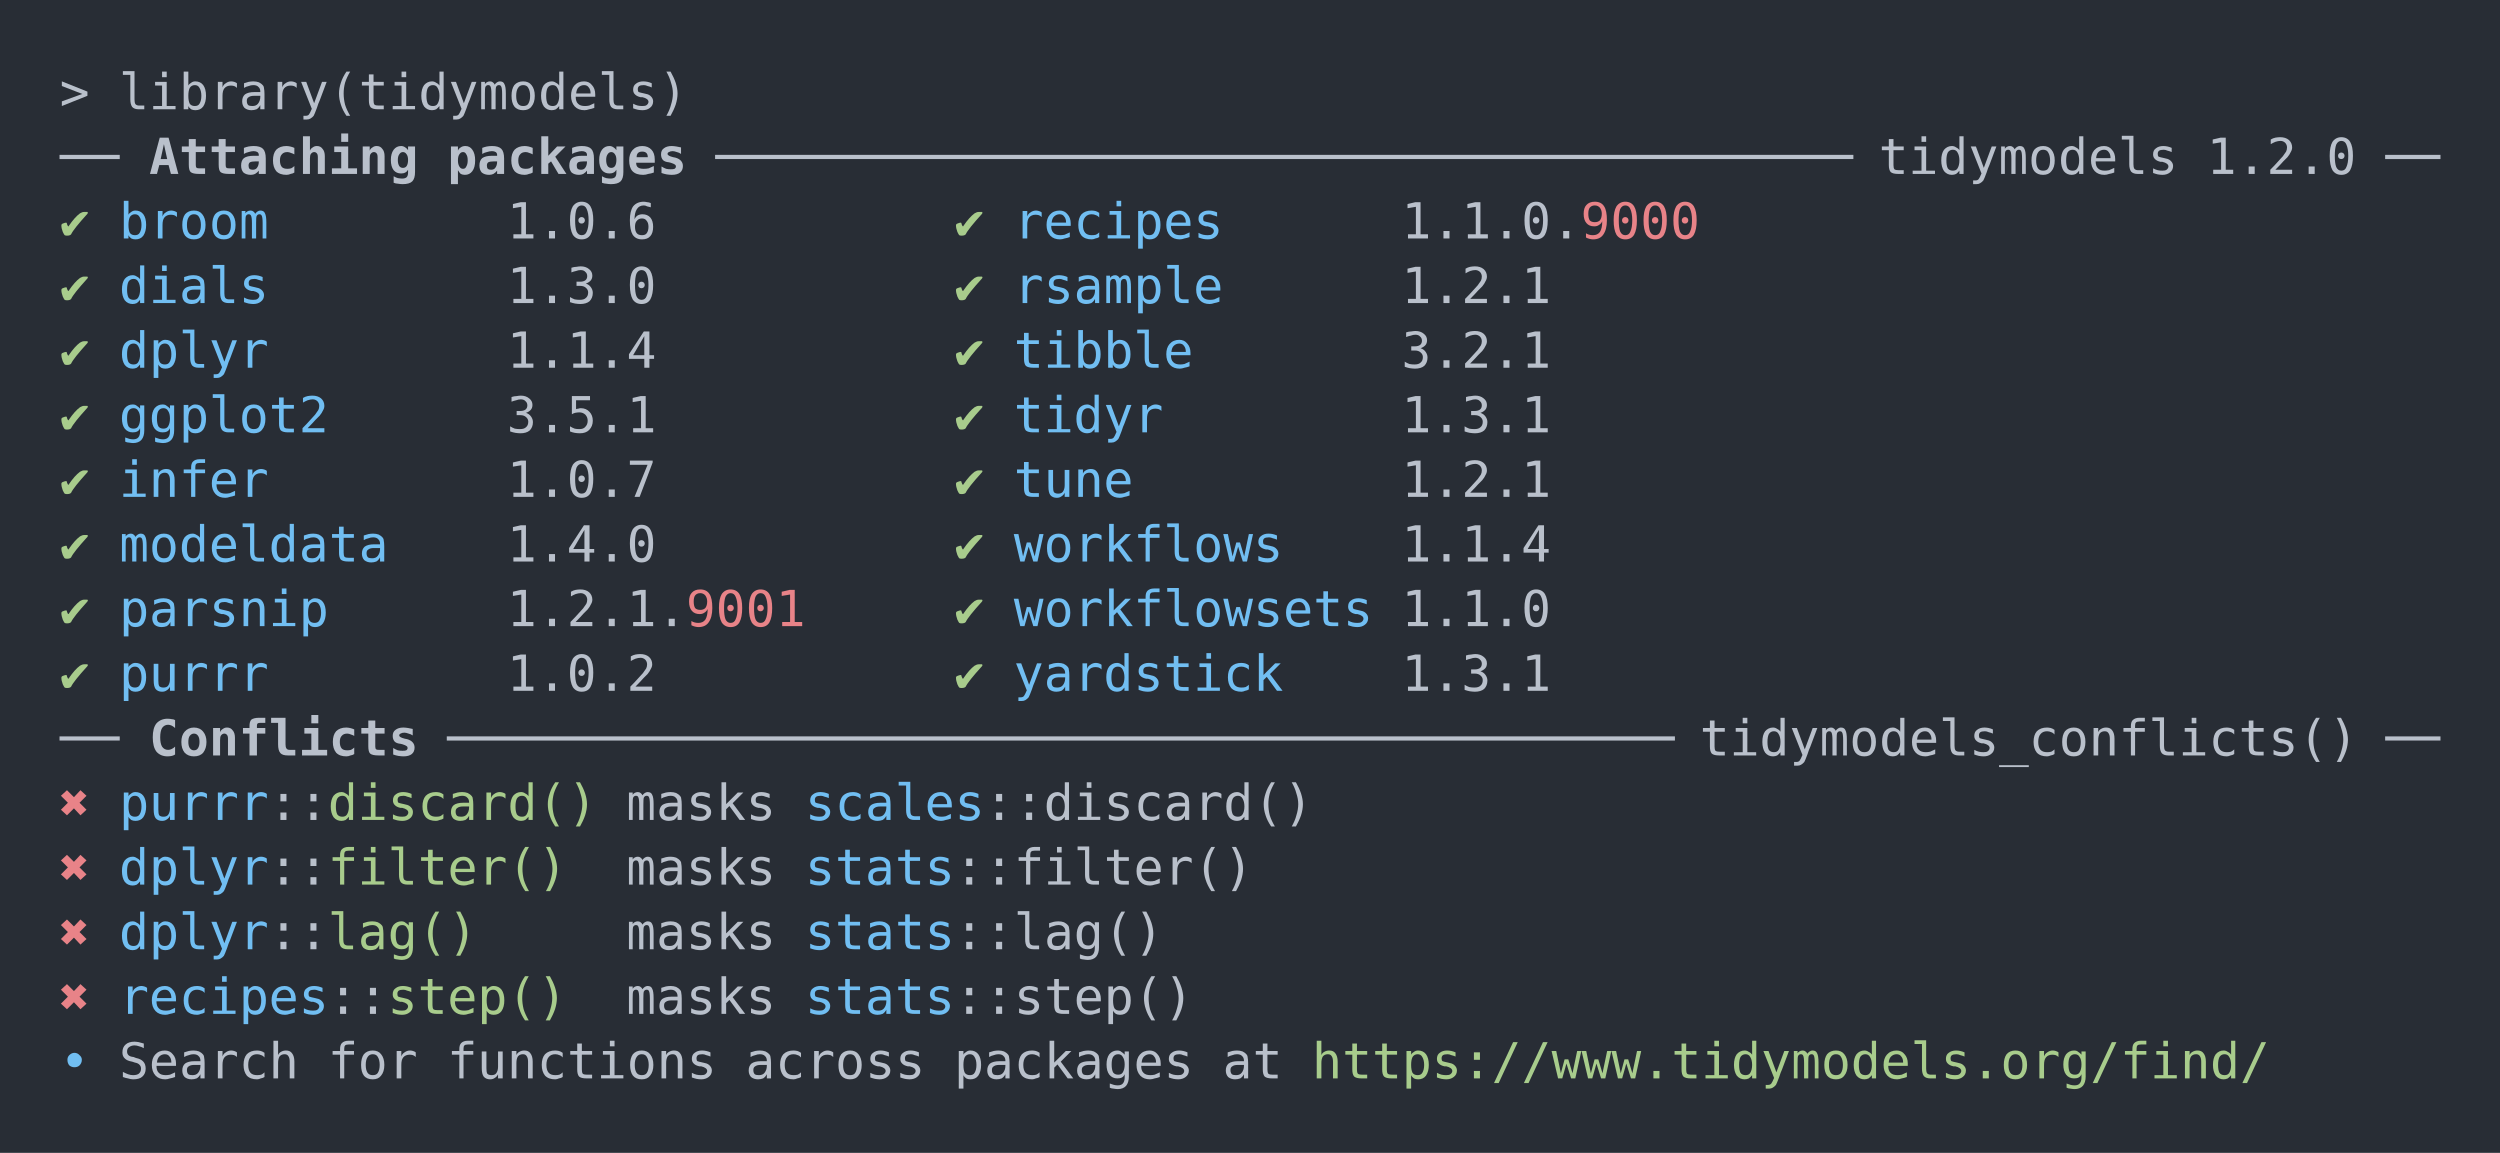
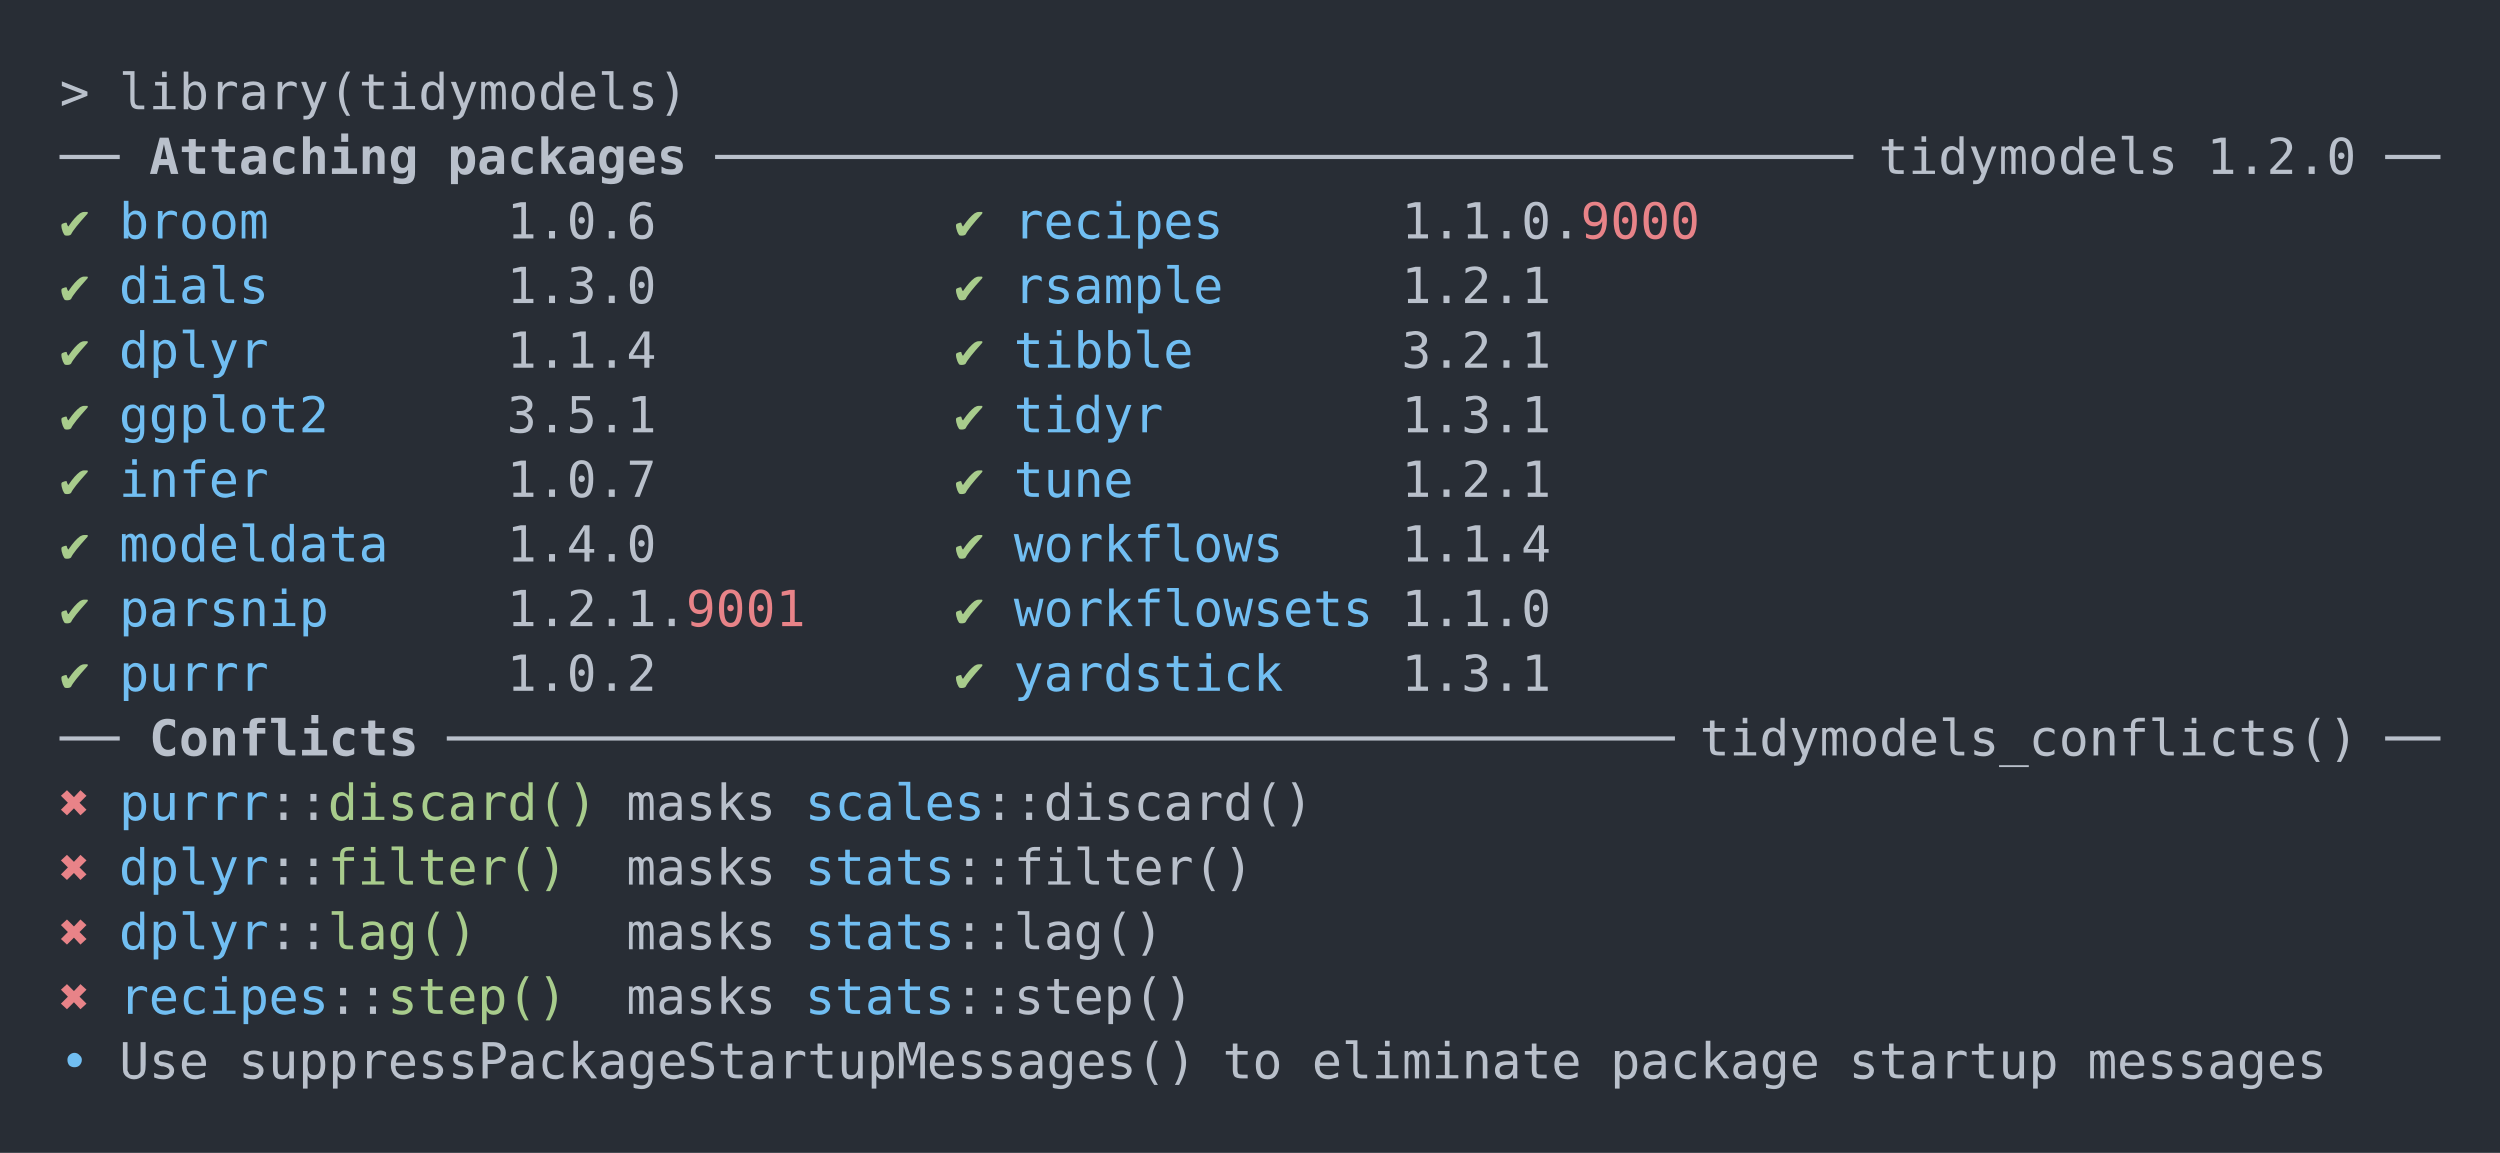
<svg xmlns="http://www.w3.org/2000/svg" xmlns:xlink="http://www.w3.org/1999/xlink" width="840" height="387.36">
  <rect width="840" height="387.36" rx="0" ry="0" class="a" />
  <svg height="347.36" viewBox="0 0 80 34.736" width="800" x="20" y="20">
    <style>.a{fill:rgb(40,45,53)}.b{font-family:'Fira Code',Monaco,Consolas,Menlo,'Bitstream Vera Sans Mono','Powerline Symbols',monospace}.c{fill:transparent}.d{fill:rgb(185,192,203);white-space:pre}.e{fill:rgb(185,192,203);font-weight:bold;white-space:pre}.f{fill:rgb(168,204,140);white-space:pre}.g{fill:rgb(113,190,242);white-space:pre}.h{fill:rgb(232,131,136);white-space:pre}</style>
    <g font-family="'Fira Code',Monaco,Consolas,Menlo,'Bitstream Vera Sans Mono','Powerline Symbols',monospace" font-size="1.67" class="b">
      <defs>
        <symbol id="a">
          <rect height="16" width="80" x="0" y="0" class="c" />
        </symbol>
      </defs>
      <rect height="34.736" width="80" class="a" />
      <svg x="0" y="0" width="80">
        <svg x="0">
          <use xlink:href="#a" />
          <text font-size="1.67" x="0" y="1.67" class="d">&gt;</text>
          <text font-size="1.67" x="2.004" y="1.67" class="d">library(tidymodels)</text>
          <text font-size="1.67" x="0" y="3.841" class="d">──</text>
          <text font-size="1.67" x="3.006" y="3.841" class="e">Attaching</text>
          <text font-size="1.67" x="13.026" y="3.841" class="e">packages</text>
          <text font-size="1.67" x="22.044" y="3.841" class="d">──────────────────────────────────────</text>
          <text font-size="1.67" x="61.122" y="3.841" class="d">tidymodels</text>
          <text font-size="1.67" x="72.144" y="3.841" class="d">1.2.0</text>
          <text font-size="1.67" x="78.156" y="3.841" class="d">──</text>
          <text font-size="1.67" x="0" y="6.012" class="f">✔</text>
          <text font-size="1.67" x="2.004" y="6.012" class="g">broom</text>
          <text font-size="1.67" x="15.03" y="6.012" class="d">1.0.6</text>
          <text font-size="1.67" x="30.06" y="6.012" class="f">✔</text>
          <text font-size="1.67" x="32.064" y="6.012" class="g">recipes</text>
          <text font-size="1.67" x="45.09" y="6.012" class="d">1.1.0.</text>
          <text font-size="1.67" x="51.102" y="6.012" class="h">9000</text>
          <text font-size="1.67" x="0" y="8.183" class="f">✔</text>
          <text font-size="1.67" x="2.004" y="8.183" class="g">dials</text>
          <text font-size="1.67" x="15.03" y="8.183" class="d">1.3.0</text>
          <text font-size="1.67" x="30.06" y="8.183" class="f">✔</text>
          <text font-size="1.67" x="32.064" y="8.183" class="g">rsample</text>
          <text font-size="1.67" x="45.09" y="8.183" class="d">1.2.1</text>
          <text font-size="1.67" x="0" y="10.354" class="f">✔</text>
          <text font-size="1.67" x="2.004" y="10.354" class="g">dplyr</text>
          <text font-size="1.67" x="15.03" y="10.354" class="d">1.1.4</text>
          <text font-size="1.67" x="30.06" y="10.354" class="f">✔</text>
          <text font-size="1.67" x="32.064" y="10.354" class="g">tibble</text>
          <text font-size="1.67" x="45.09" y="10.354" class="d">3.2.1</text>
          <text font-size="1.67" x="0" y="12.525" class="f">✔</text>
          <text font-size="1.67" x="2.004" y="12.525" class="g">ggplot2</text>
          <text font-size="1.67" x="15.03" y="12.525" class="d">3.5.1</text>
          <text font-size="1.67" x="30.06" y="12.525" class="f">✔</text>
          <text font-size="1.67" x="32.064" y="12.525" class="g">tidyr</text>
          <text font-size="1.67" x="45.09" y="12.525" class="d">1.3.1</text>
          <text font-size="1.67" x="0" y="14.696" class="f">✔</text>
          <text font-size="1.67" x="2.004" y="14.696" class="g">infer</text>
          <text font-size="1.67" x="15.03" y="14.696" class="d">1.0.7</text>
          <text font-size="1.67" x="30.06" y="14.696" class="f">✔</text>
          <text font-size="1.67" x="32.064" y="14.696" class="g">tune</text>
          <text font-size="1.67" x="45.09" y="14.696" class="d">1.2.1</text>
          <text font-size="1.67" x="0" y="16.867" class="f">✔</text>
          <text font-size="1.67" x="2.004" y="16.867" class="g">modeldata</text>
          <text font-size="1.67" x="15.03" y="16.867" class="d">1.4.0</text>
          <text font-size="1.67" x="30.06" y="16.867" class="f">✔</text>
          <text font-size="1.67" x="32.064" y="16.867" class="g">workflows</text>
          <text font-size="1.67" x="45.09" y="16.867" class="d">1.1.4</text>
          <text font-size="1.67" x="0" y="19.038" class="f">✔</text>
          <text font-size="1.67" x="2.004" y="19.038" class="g">parsnip</text>
          <text font-size="1.67" x="15.03" y="19.038" class="d">1.2.1.</text>
          <text font-size="1.67" x="21.042" y="19.038" class="h">9001</text>
          <text font-size="1.67" x="30.06" y="19.038" class="f">✔</text>
          <text font-size="1.67" x="32.064" y="19.038" class="g">workflowsets</text>
          <text font-size="1.67" x="45.09" y="19.038" class="d">1.1.0</text>
          <text font-size="1.67" x="0" y="21.209" class="f">✔</text>
          <text font-size="1.67" x="2.004" y="21.209" class="g">purrr</text>
          <text font-size="1.67" x="15.03" y="21.209" class="d">1.0.2</text>
          <text font-size="1.67" x="30.06" y="21.209" class="f">✔</text>
          <text font-size="1.67" x="32.064" y="21.209" class="g">yardstick</text>
          <text font-size="1.67" x="45.09" y="21.209" class="d">1.3.1</text>
          <text font-size="1.67" x="0" y="23.38" class="d">──</text>
          <text font-size="1.67" x="3.006" y="23.38" class="e">Conflicts</text>
          <text font-size="1.67" x="13.026" y="23.38" class="d">─────────────────────────────────────────</text>
          <text font-size="1.67" x="55.11" y="23.38" class="d">tidymodels_conflicts()</text>
          <text font-size="1.67" x="78.156" y="23.38" class="d">──</text>
          <text font-size="1.67" x="0" y="25.551" class="h">✖</text>
          <text font-size="1.67" x="2.004" y="25.551" class="g">purrr</text>
          <text font-size="1.67" x="7.014" y="25.551" class="d">::</text>
          <text font-size="1.67" x="9.018" y="25.551" class="f">discard()</text>
          <text font-size="1.67" x="19.038" y="25.551" class="d">masks</text>
          <text font-size="1.67" x="25.05" y="25.551" class="g">scales</text>
          <text font-size="1.67" x="31.062" y="25.551" class="d">::discard()</text>
          <text font-size="1.67" x="0" y="27.722" class="h">✖</text>
          <text font-size="1.67" x="2.004" y="27.722" class="g">dplyr</text>
          <text font-size="1.67" x="7.014" y="27.722" class="d">::</text>
          <text font-size="1.67" x="9.018" y="27.722" class="f">filter()</text>
          <text font-size="1.67" x="19.038" y="27.722" class="d">masks</text>
          <text font-size="1.67" x="25.05" y="27.722" class="g">stats</text>
          <text font-size="1.67" x="30.06" y="27.722" class="d">::filter()</text>
          <text font-size="1.67" x="0" y="29.893" class="h">✖</text>
          <text font-size="1.67" x="2.004" y="29.893" class="g">dplyr</text>
          <text font-size="1.67" x="7.014" y="29.893" class="d">::</text>
          <text font-size="1.67" x="9.018" y="29.893" class="f">lag()</text>
          <text font-size="1.67" x="19.038" y="29.893" class="d">masks</text>
          <text font-size="1.67" x="25.05" y="29.893" class="g">stats</text>
          <text font-size="1.67" x="30.06" y="29.893" class="d">::lag()</text>
          <text font-size="1.67" x="0" y="32.064" class="h">✖</text>
          <text font-size="1.67" x="2.004" y="32.064" class="g">recipes</text>
          <text font-size="1.67" x="9.018" y="32.064" class="d">::</text>
          <text font-size="1.67" x="11.022" y="32.064" class="f">step()</text>
          <text font-size="1.67" x="19.038" y="32.064" class="d">masks</text>
          <text font-size="1.67" x="25.05" y="32.064" class="g">stats</text>
          <text font-size="1.67" x="30.06" y="32.064" class="d">::step()</text>
          <text font-size="1.67" x="0" y="34.235" class="g">•</text>
-           <text font-size="1.67" x="2.004" y="34.235" class="d">Search</text>
-           <text font-size="1.67" x="9.018" y="34.235" class="d">for</text>
-           <text font-size="1.67" x="13.026" y="34.235" class="d">functions</text>
-           <text font-size="1.67" x="23.046" y="34.235" class="d">across</text>
-           <text font-size="1.67" x="30.06" y="34.235" class="d">packages</text>
-           <text font-size="1.67" x="39.078" y="34.235" class="d">at</text>
-           <text font-size="1.67" x="42.084" y="34.235" class="f">https://www.tidymodels.org/find/</text>
+           <text font-size="1.67" x="2.004" y="34.235" class="d">Use</text>
+           <text font-size="1.67" x="6.012" y="34.235" class="d">suppressPackageStartupMessages()</text>
+           <text font-size="1.67" x="39.078" y="34.235" class="d">to</text>
+           <text font-size="1.67" x="42.084" y="34.235" class="d">eliminate</text>
+           <text font-size="1.67" x="52.104" y="34.235" class="d">package</text>
+           <text font-size="1.67" x="60.12" y="34.235" class="d">startup</text>
+           <text font-size="1.67" x="68.136" y="34.235" class="d">messages</text>
        </svg>
      </svg>
    </g>
  </svg>
</svg>
